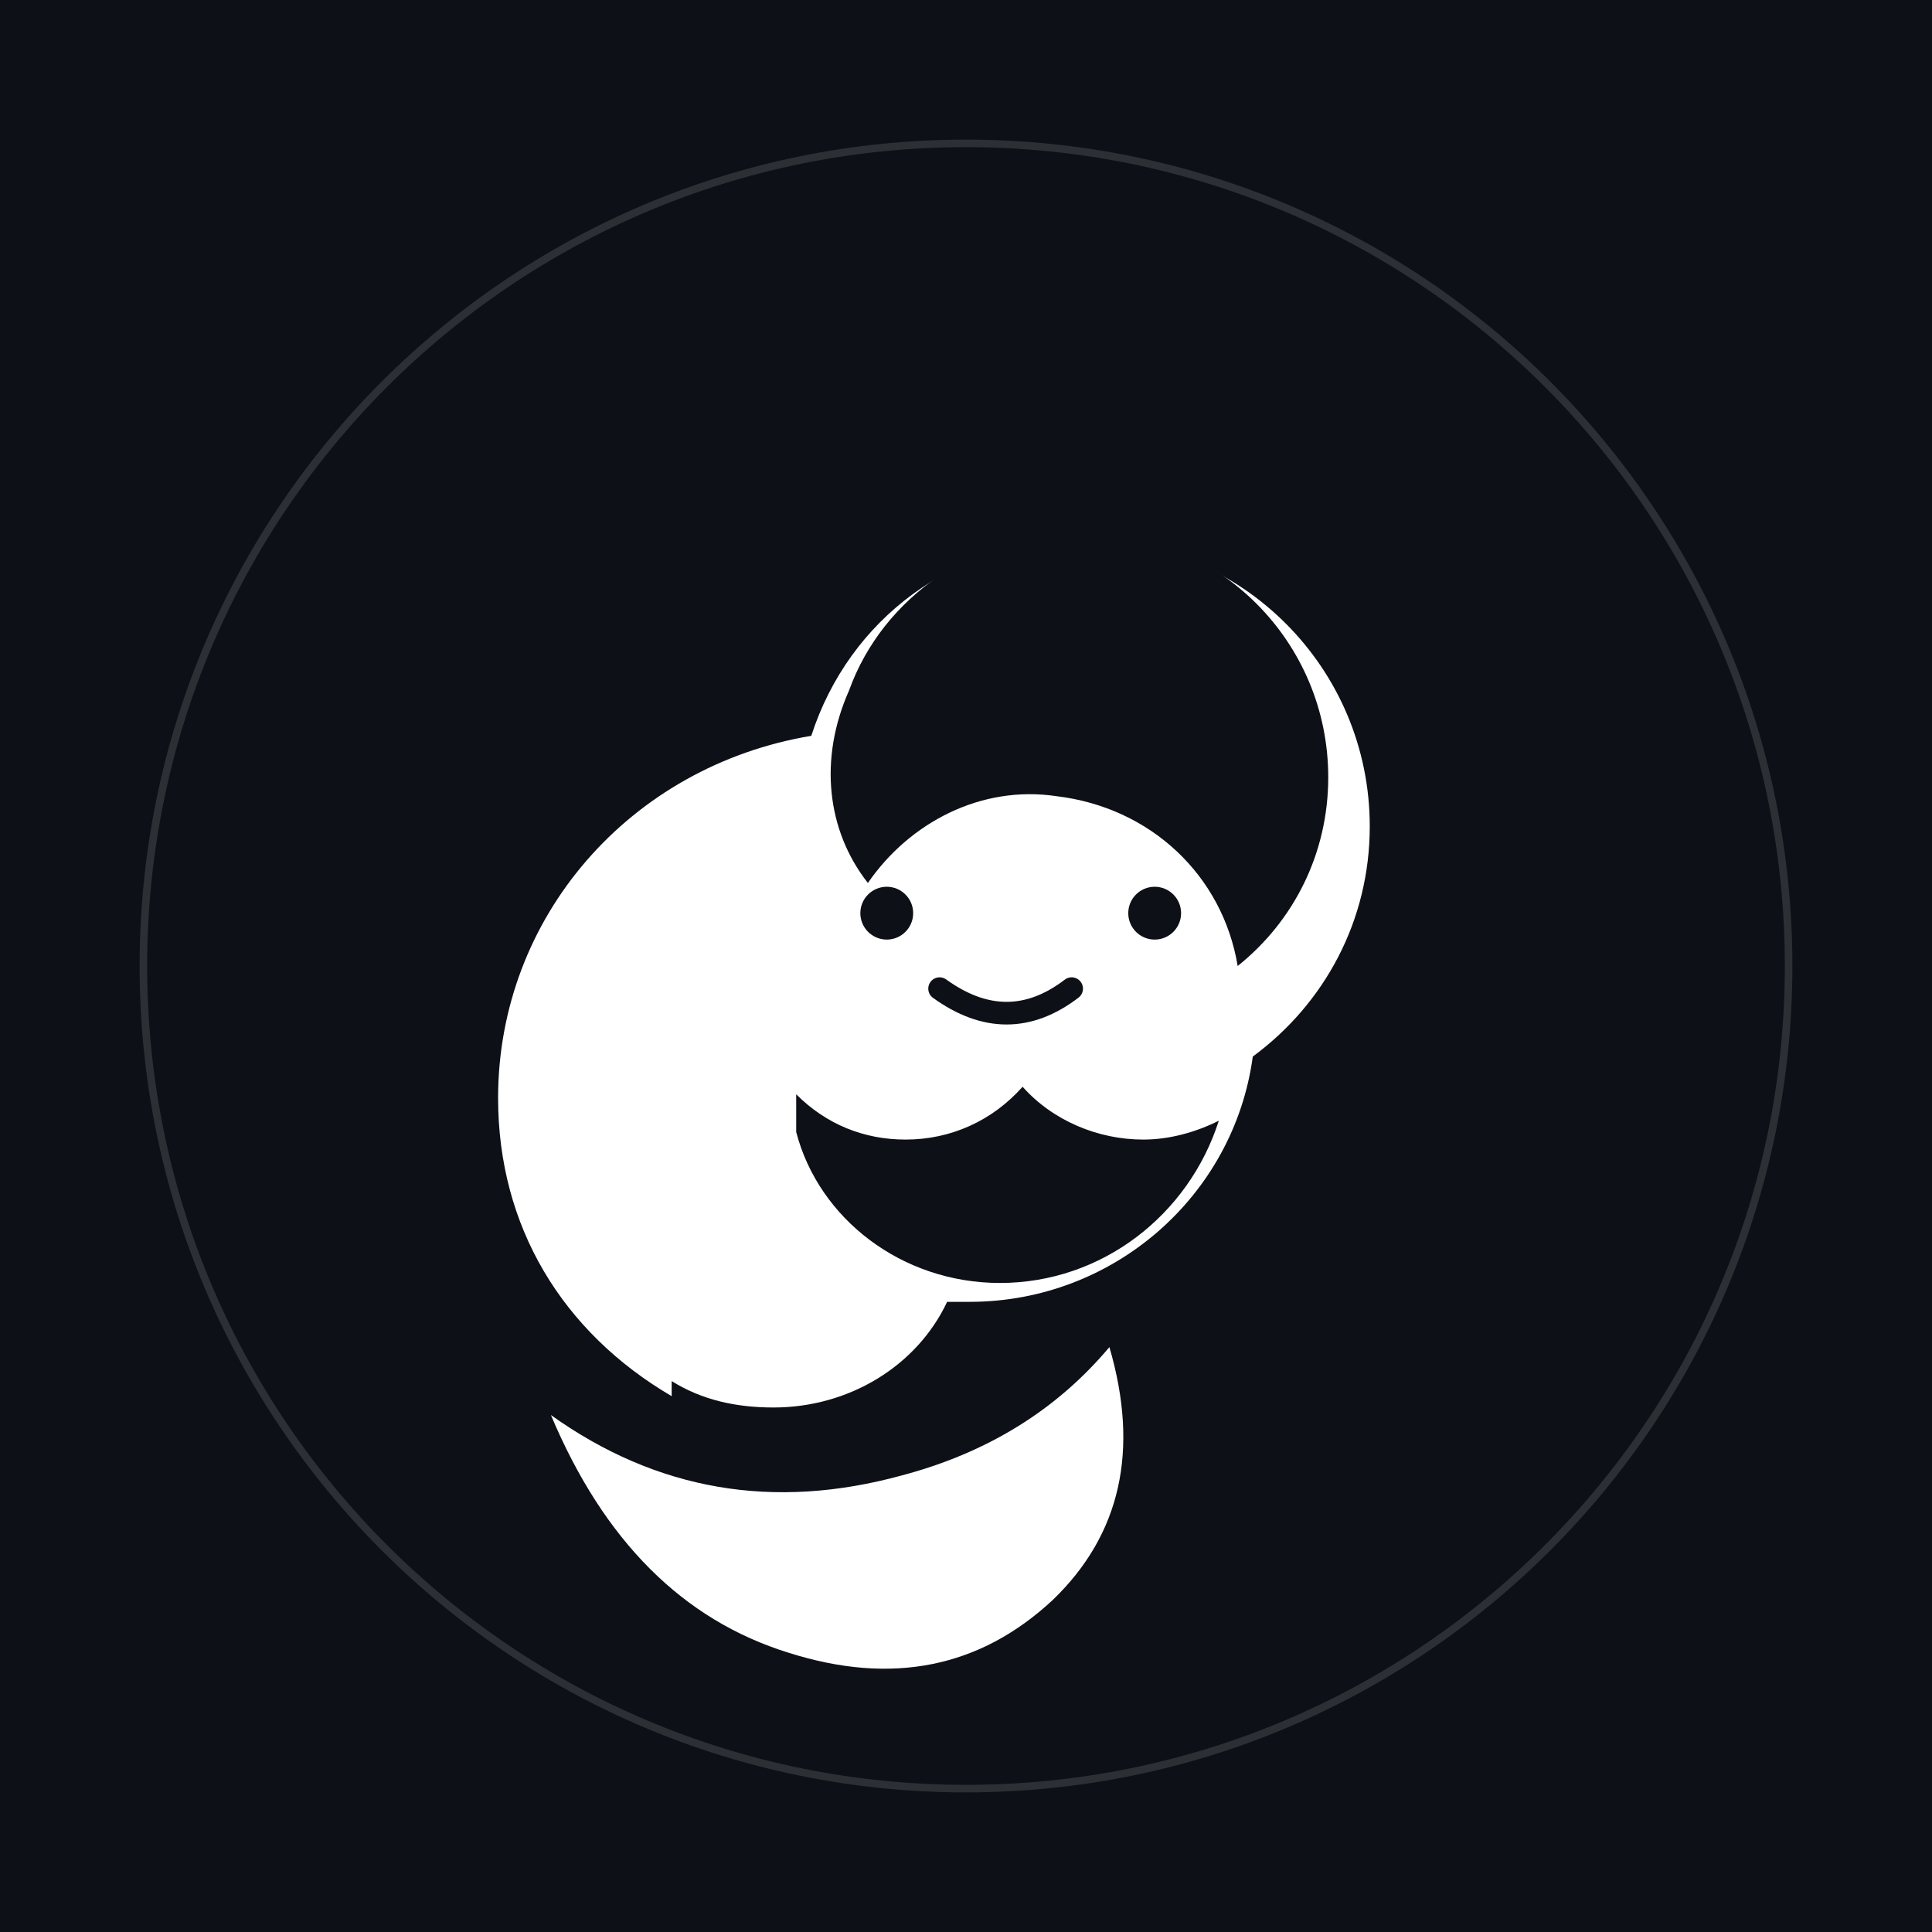
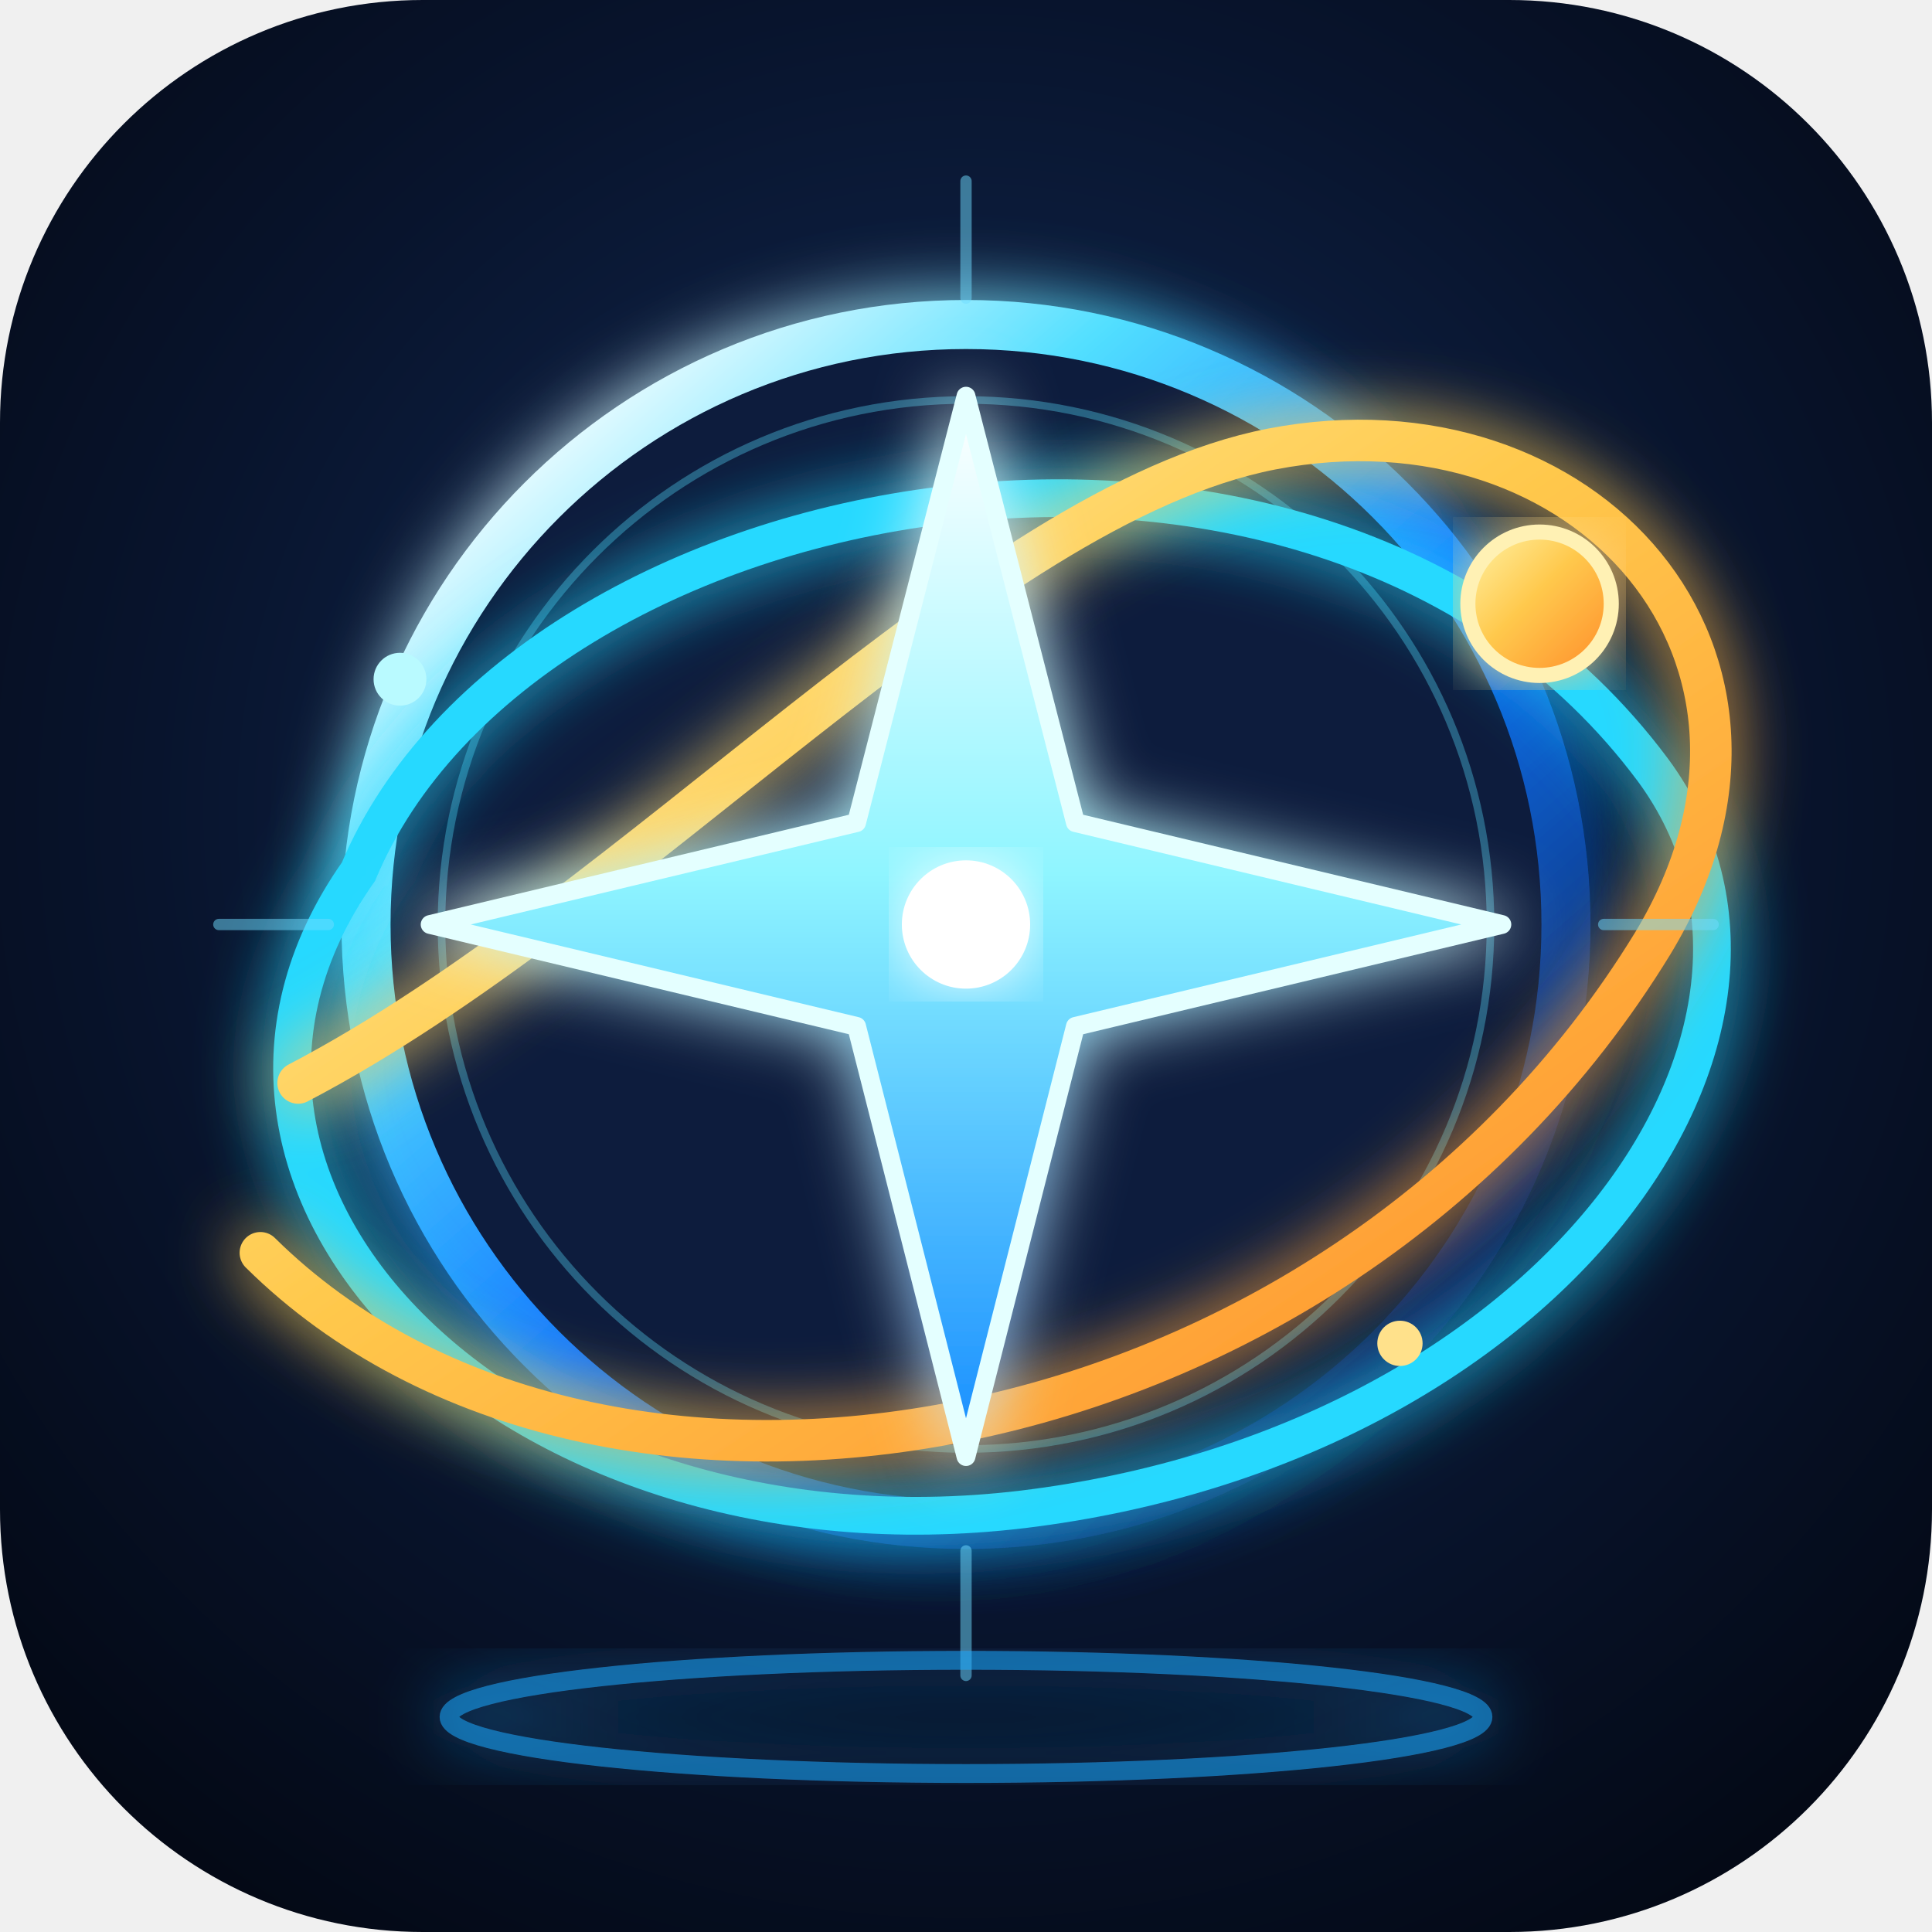
<svg xmlns="http://www.w3.org/2000/svg" viewBox="0 0 512 512">
-   <rect width="512" height="512" fill="#0d1117" />
-   <circle cx="256" cy="256" r="218" fill="none" stroke="#fff" stroke-opacity=".13" stroke-width="2" />
-   <g transform="translate(0 12)">
-     <path d="M178 358c-29-17-46-45-46-79 0-48 35-88 83-96 10-31 38-52 72-52 42 0 76 34 76 76 0 25-12 47-31 61-5 37-37 65-75 65h-6c-8 17-26 28-46 28-10 0-19-2-27-7Z" fill="#fff" />
-     <path d="M225 171c9-25 34-42 62-42 36 0 65 29 65 65 0 20-9 38-24 50-4-24-23-42-48-45-20-3-39 7-50 23-11-14-13-33-5-51Z" fill="#0d1117" />
-     <path d="M211 278c8 8 18 12 29 12 12 0 23-5 31-14 8 9 20 14 32 14 7 0 14-2 20-5-8 25-31 43-58 43-26 0-48-17-54-40Z" fill="#0d1117" />
-     <circle cx="235" cy="230" r="7" fill="#0d1117" />
-     <circle cx="306" cy="230" r="7" fill="#0d1117" />
-     <path d="M249 250q18 13 35 0" fill="none" stroke="#0d1117" stroke-width="6" stroke-linecap="round" />
-     <path d="M146 363q42 30 93 16 34-9 55-34 12 41-15 67-29 27-70 14-42-13-63-63Z" fill="#fff" />
-   </g>
+   <defs>
+     <radialGradient id="bg" cx="50%" cy="42%" r="72%">
+       <stop offset="0" stop-color="#142c58" />
+       <stop offset=".58" stop-color="#08142d" />
+       <stop offset="1" stop-color="#030711" />
+     </radialGradient>
+     <linearGradient id="orb" x1="15%" y1="10%" x2="85%" y2="90%">
+       <stop stop-color="#e7fbff" />
+       <stop offset=".22" stop-color="#52dfff" />
+       <stop offset=".55" stop-color="#1479ff" />
+       <stop offset="1" stop-color="#071b50" />
+     </linearGradient>
+     <linearGradient id="gold" x1="0" y1="0" x2="1" y2="1">
+       <stop stop-color="#fff4a8" />
+       <stop offset=".45" stop-color="#ffc94d" />
+       <stop offset="1" stop-color="#ff8a28" />
+     </linearGradient>
+     <linearGradient id="star" x1="0" y1="0" x2="0" y2="1">
+       <stop stop-color="#fff" />
+       <stop offset=".45" stop-color="#8ff5ff" />
+       <stop offset="1" stop-color="#168cff" />
+     </linearGradient>
+     <filter id="glow">
+       <feGaussianBlur stdDeviation="9" result="b" />
+       <feMerge>
+         <feMergeNode in="b" />
+         <feMergeNode in="SourceGraphic" />
+       </feMerge>
+     </filter>
+   </defs>
+   <rect width="512" height="512" rx="112" fill="url(#bg)" />
+   <circle cx="256" cy="245" r="159" fill="#0a1b3d" stroke="url(#orb)" stroke-width="13" filter="url(#glow)" />
+   <circle cx="256" cy="245" r="139" fill="none" stroke="#5bdfff" stroke-opacity=".35" stroke-width="2" />
+   <path d="M95 231C139 126 350 86 438 204C489 273 411 383 271 400C137 416 35 316 95 231Z" fill="none" stroke="#25d9ff" stroke-width="10" stroke-linecap="round" filter="url(#glow)" />
+   <path d="M69 332C159 421 353 389 438 250C484 174 420 103 337 119C260 134 169 240 79 287" fill="none" stroke="url(#gold)" stroke-width="11" stroke-linecap="round" filter="url(#glow)" />
+   <path d="M256 105L285 218L398 245L285 272L256 386L227 272L114 245L227 218Z" fill="url(#star)" stroke="#e4ffff" stroke-width="5" stroke-linejoin="round" filter="url(#glow)" />
+   <circle cx="256" cy="245" r="17" fill="#fff" filter="url(#glow)" />
+   <circle cx="408" cy="160" r="19" fill="url(#gold)" stroke="#fff1b4" stroke-width="4" filter="url(#glow)" />
+   <circle cx="106" cy="180" r="7" fill="#b9faff" />
+   <circle cx="371" cy="356" r="6" fill="#ffe18b" />
+   <path d="M256 48V79M256 411V444M58 245H87M425 245H454" stroke="#71ddff" stroke-opacity=".5" stroke-width="3" stroke-linecap="round" />
+   <ellipse cx="256" cy="455" rx="137" ry="15" fill="none" stroke="#21aaff" stroke-opacity=".55" stroke-width="5" filter="url(#glow)" />
</svg>
